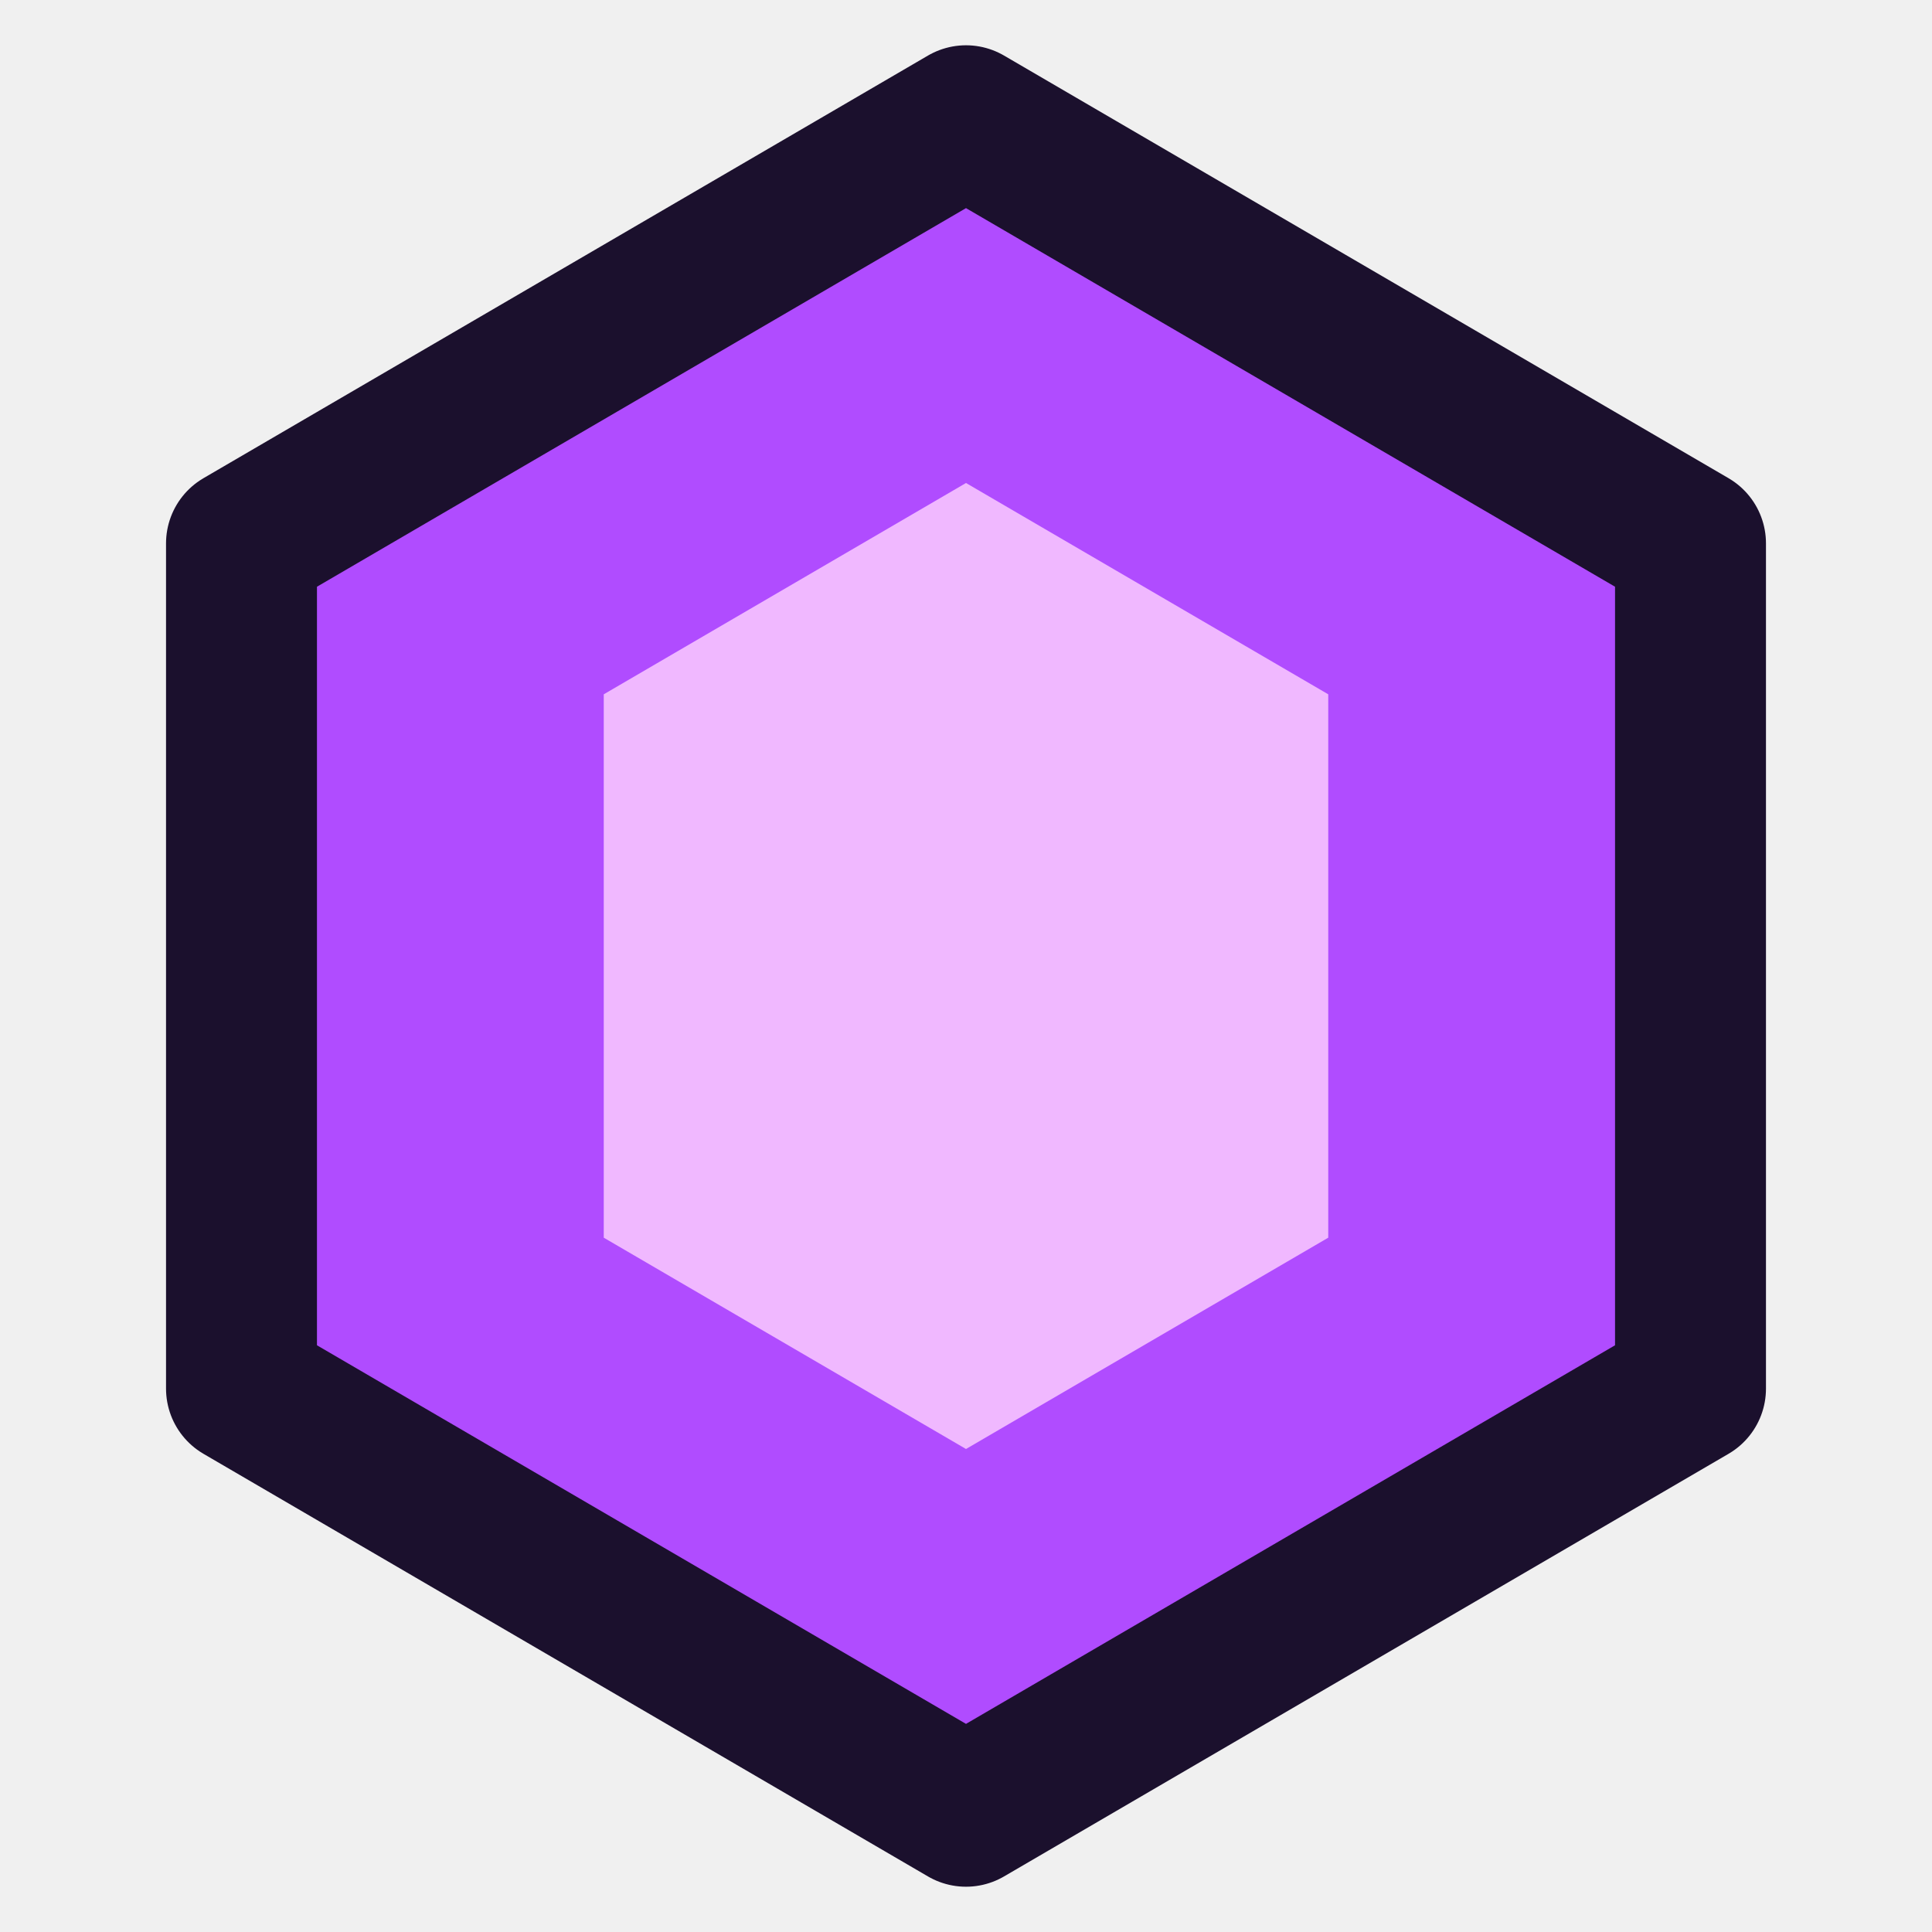
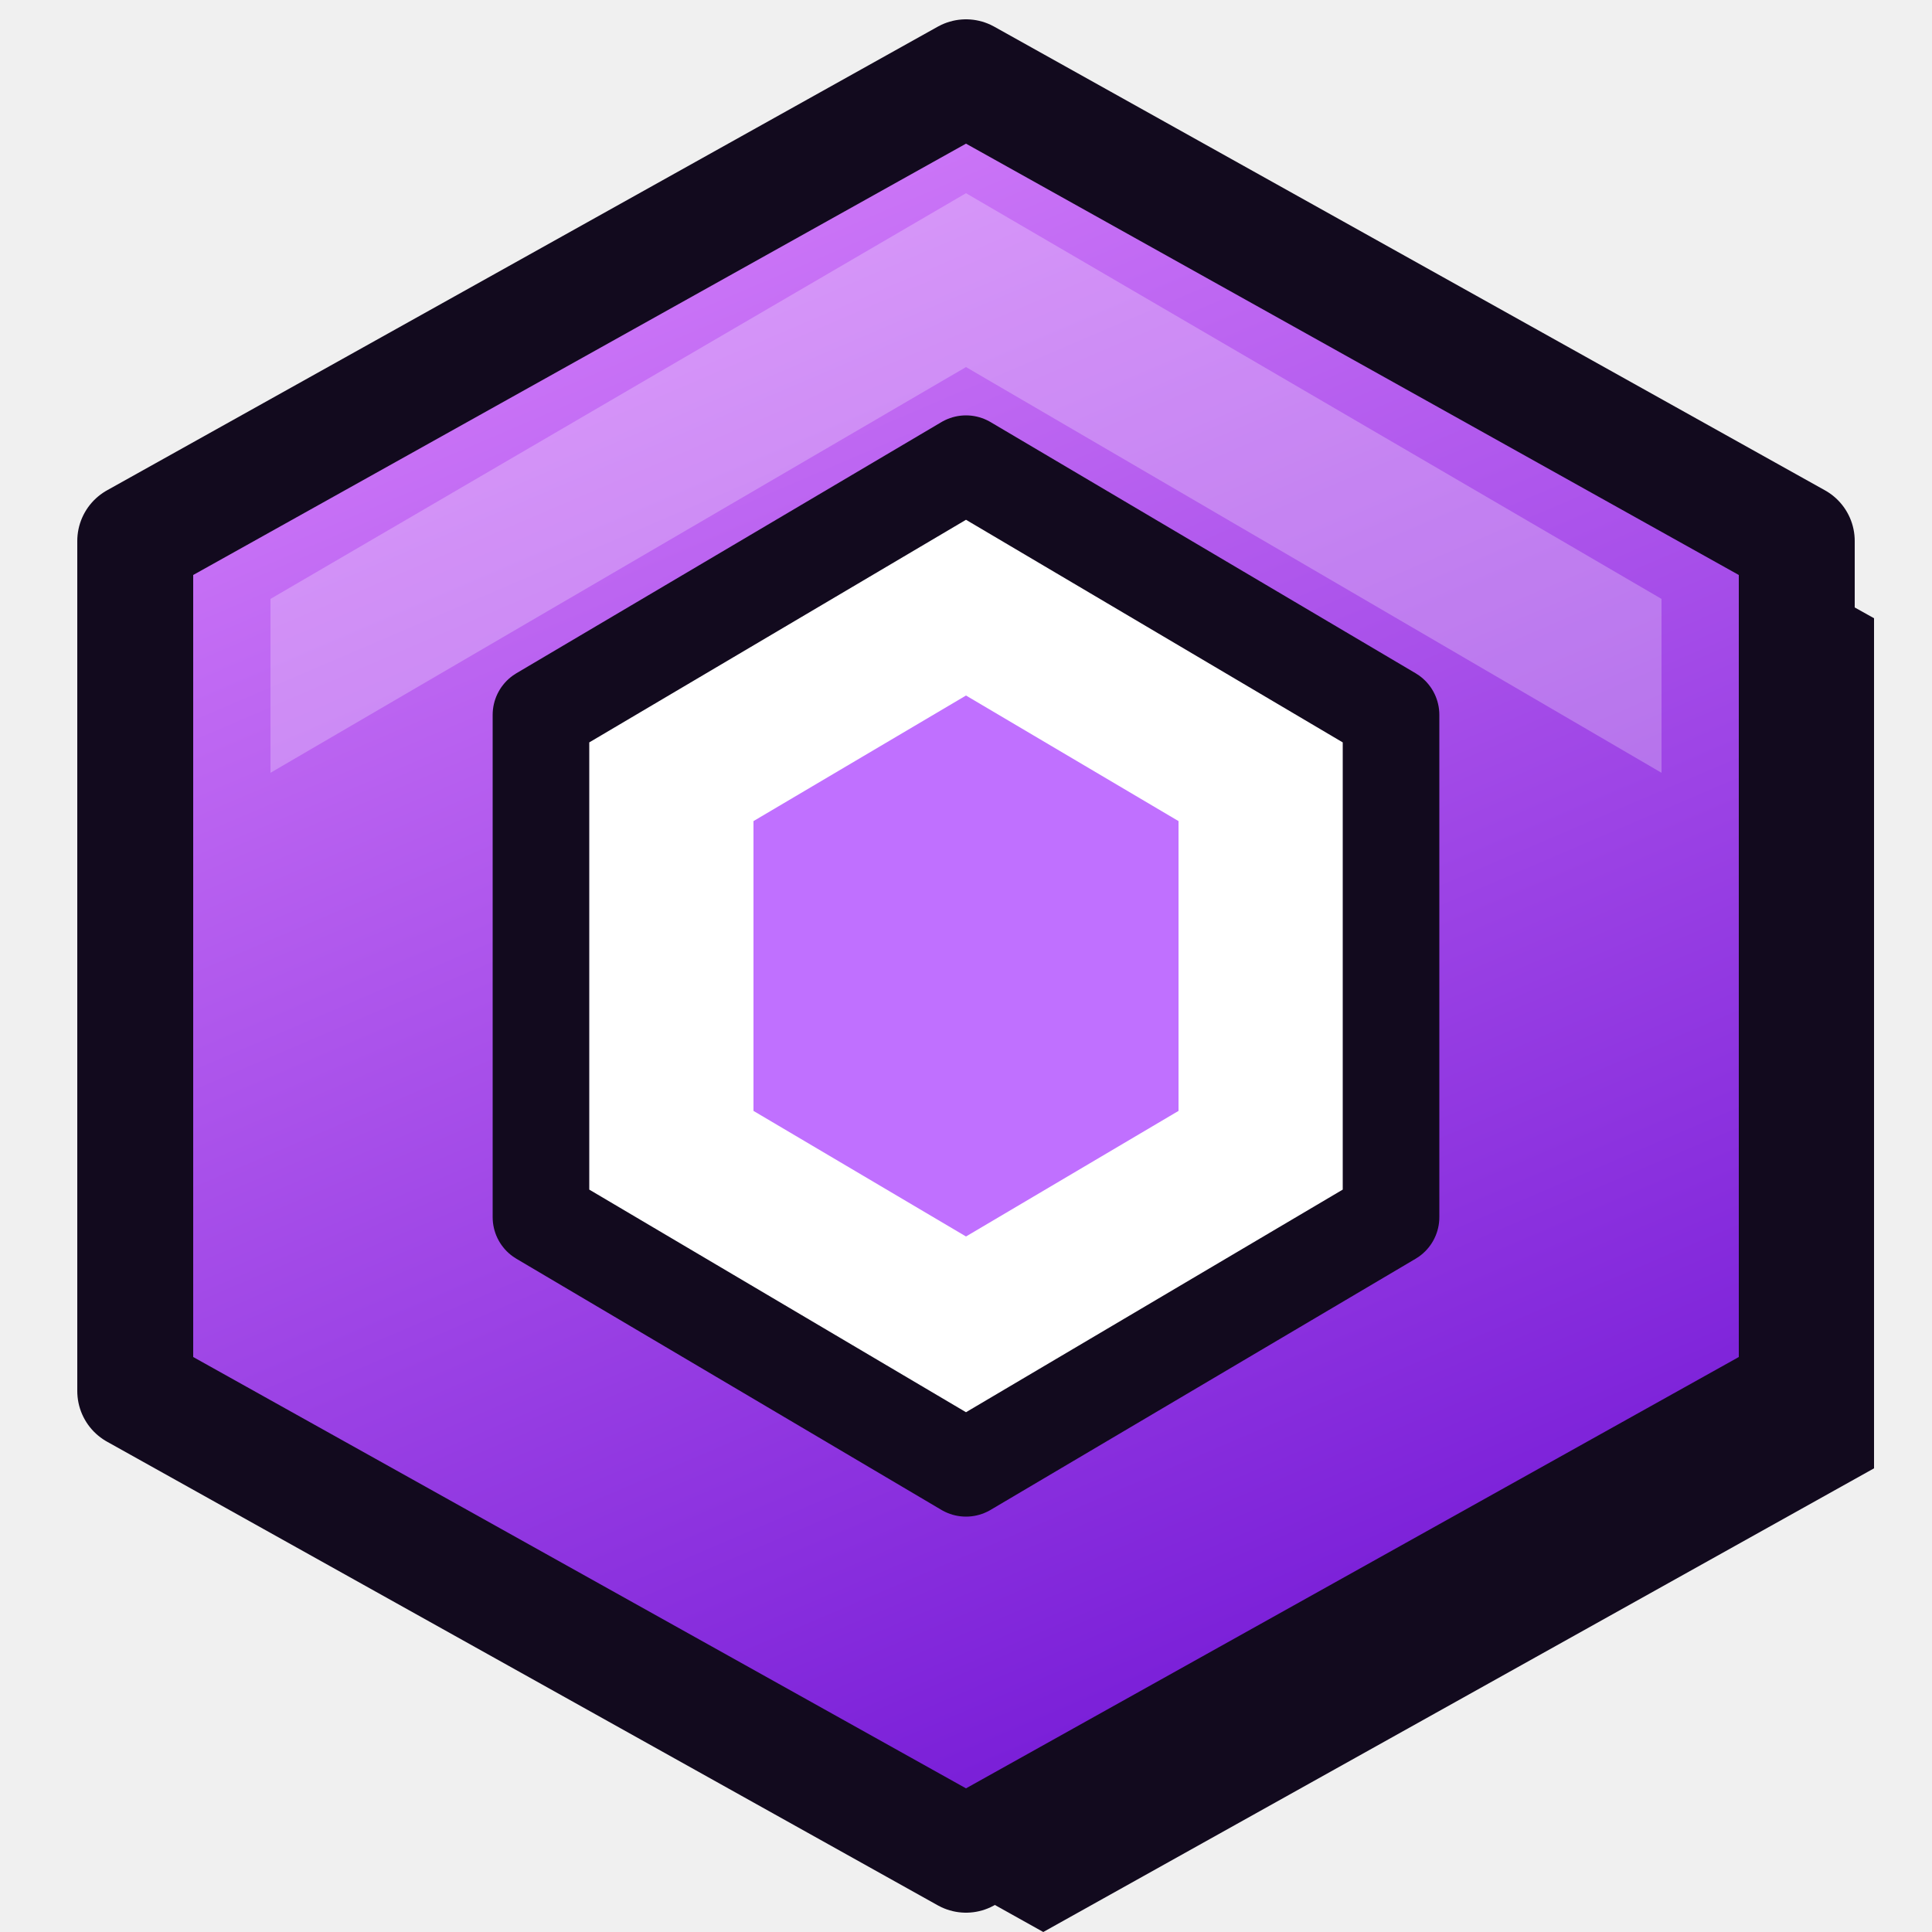
- <svg xmlns="http://www.w3.org/2000/svg" width="64" height="64" viewBox="0 0 64 64">
-   <path d="M32 4 L56 18 L56 46 L32 60 L8 46 L8 18 Z" fill="#b04cff" stroke="#1B102D" stroke-width="5" stroke-linejoin="round" stroke-linecap="round" />
-   <path d="M32 16 L44 23 L44 41 L32 48 L20 41 L20 23 Z" fill="#f0b8ff" />
+ <svg xmlns="http://www.w3.org/2000/svg" width="64" height="64" viewBox="0 0 100 100">
+   <defs>
+     <linearGradient id="g" x1="0" y1="0" x2="0.4" y2="1">
+       <stop offset="0" stop-color="#e08bff" />
+       <stop offset="1" stop-color="#7a1fd8" />
+     </linearGradient>
+   </defs>
+   <path d="M50 4 L93 28 L93 72 L50 96 L7 72 L7 28 Z" fill="#120a1e" transform="translate(4 4)" />
+   <path d="M50 4 L93 28 L93 72 L50 96 L7 72 L7 28 Z" fill="url(#g)" stroke="#120a1e" stroke-width="6" stroke-linejoin="round" />
+   <path d="M50 10 L86 31 L86 40 L50 19 L14 40 L14 31 Z" fill="#fff" opacity="0.25" />
+   <g transform="translate(18 18) scale(1)">
+     <path d="M32 6 L54 19 L54 45 L32 58 L10 45 L10 19 Z" fill="#fff" stroke="#120a1e" stroke-width="5" stroke-linejoin="round" stroke-linecap="round" />
+     <path d="M32 18 L43 24.5 L43 39.5 L32 46 L21 39.5 L21 24.5 Z" fill="#c070ff" />
+   </g>
</svg>
